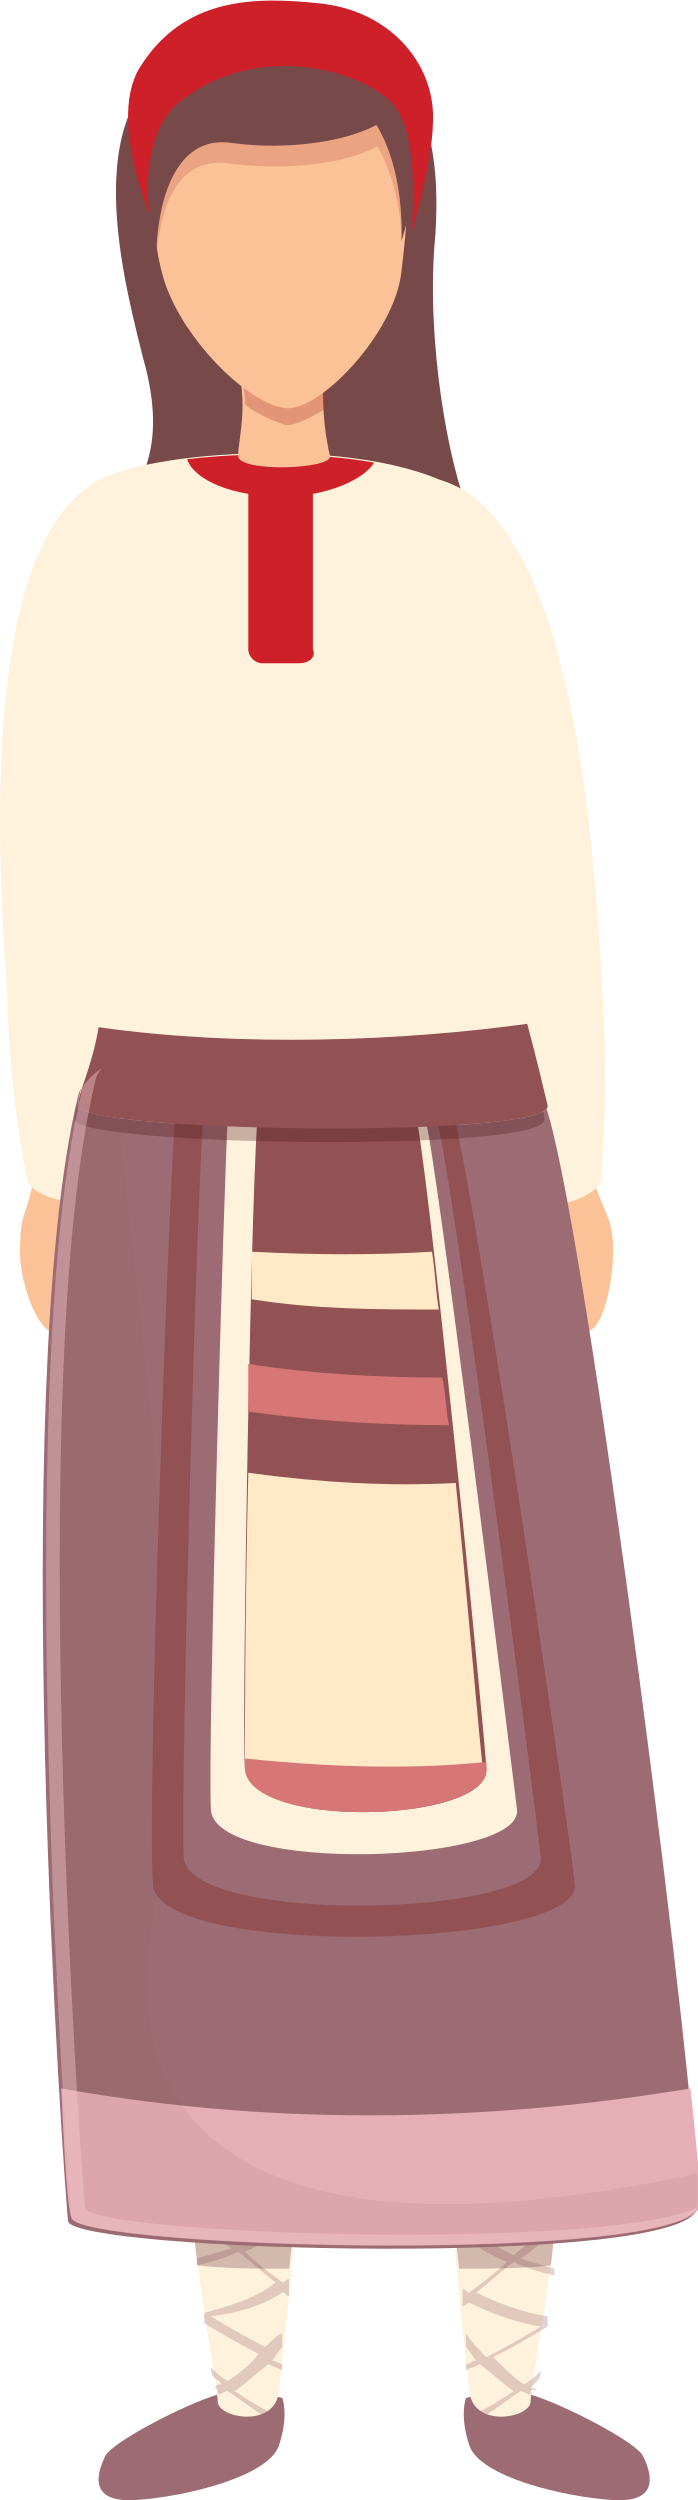
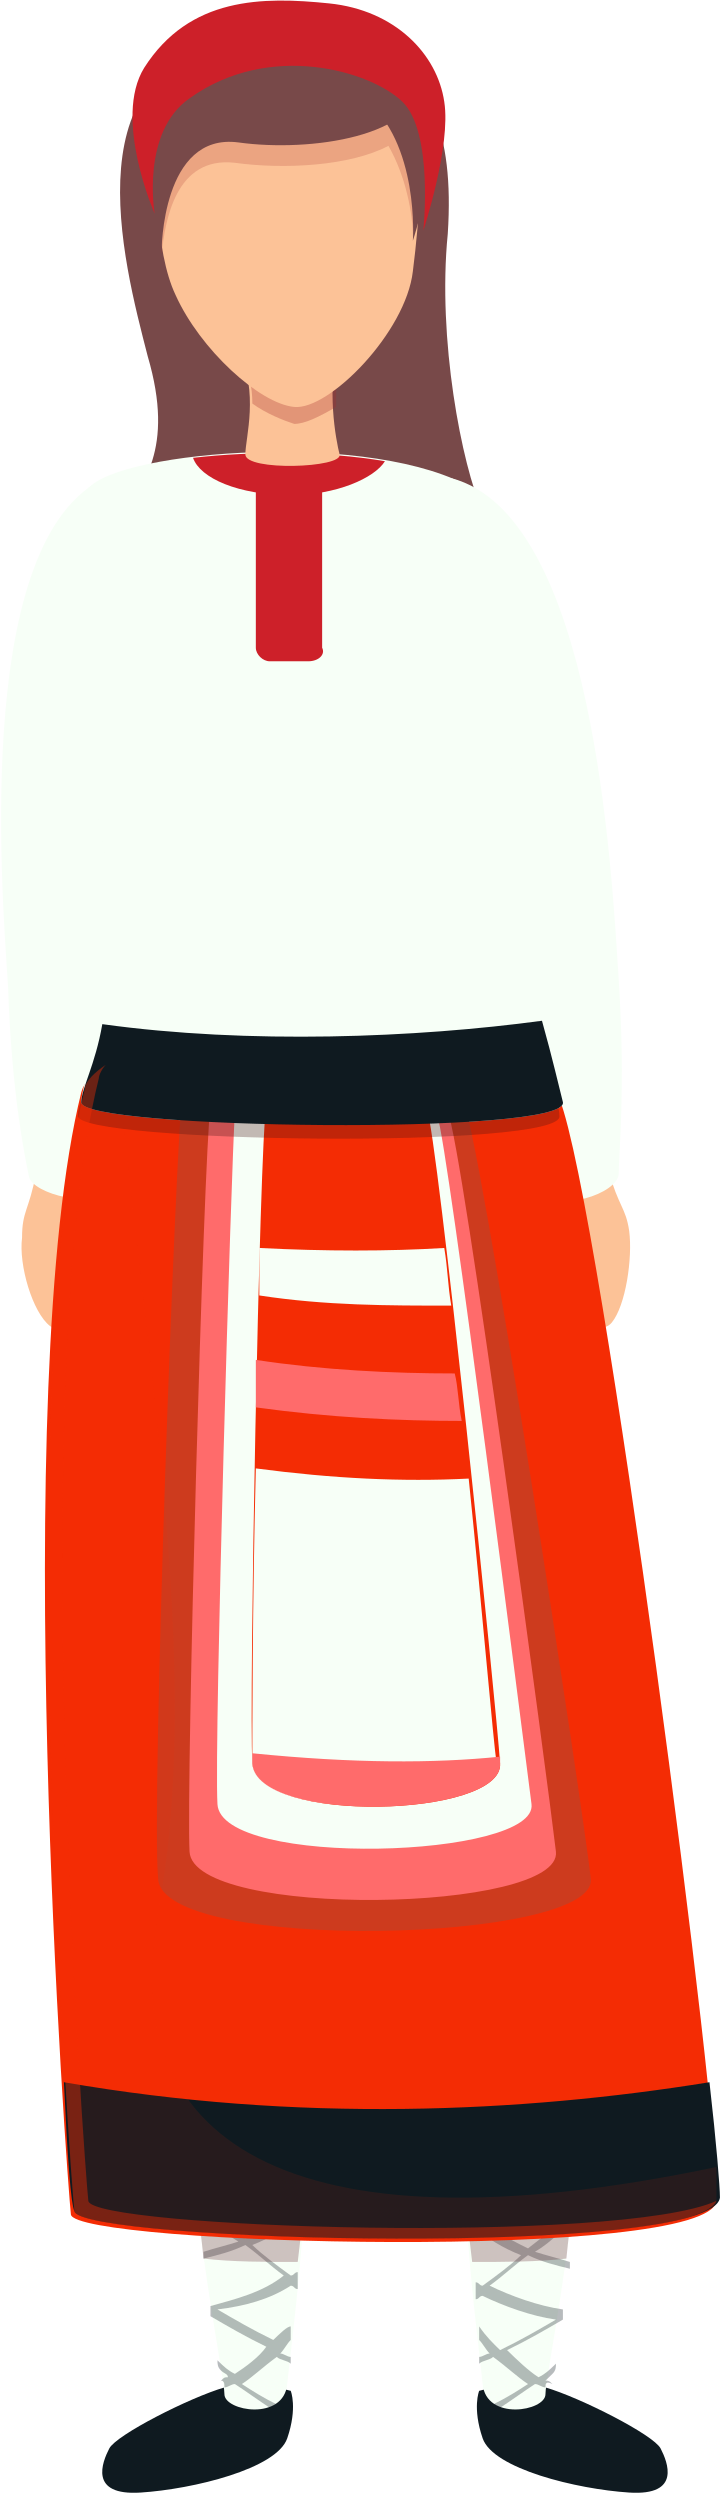
- <svg xmlns="http://www.w3.org/2000/svg" version="1.1" id="Layer_1" x="0px" y="0px" viewBox="0 0 20.5 73.5" style="enable-background:new 0 0 20.5 73.5;" xml:space="preserve">
-   <style type="text/css">
- 	.st0{fill:#784949;}
- 	.st1{fill:#FCC297;}
- 	.st2{fill:#FFF2DC;}
- 	.st3{fill:#9C6B73;}
- 	.st4{opacity:0.3;fill:#9C6B73;enable-background:new    ;}
- 	.st5{opacity:0.3;fill:#6A323B;enable-background:new    ;}
- 	.st6{fill:#E6AEB7;}
- 	.st7{fill:#925152;}
- 	.st8{fill:#FFE9C7;}
- 	.st9{fill:#D67676;}
- 	.st10{opacity:0.1;fill:#925152;enable-background:new    ;}
- 	.st11{opacity:0.3;fill:#451313;enable-background:new    ;}
- 	.st12{opacity:0.4;fill:#FACCD5;enable-background:new    ;}
- 	.st13{fill:#CD2029;}
- 	.st14{opacity:0.3;fill:#A42B2A;enable-background:new    ;}
- 	.st15{opacity:0.2;fill:#A42B2A;enable-background:new    ;}
- </style>
-   <g>
-     <path class="st0" d="M7.1,1.2c-5.2,0.4-3.6,6.5-2.9,9.3C5,13.3,4,14.3,3.5,15.2s10.9,1.3,10.3-0.1s-1.3-5.1-1-8.2   c0.2-3.1-0.6-4.6-1.9-5.2C9.7,1.3,8.4,1.1,7.1,1.2z" />
-     <g>
-       <path class="st1" d="M1,34.6c-0.2,1.1-0.4,1.1-0.4,1.9c-0.1,0.8,0.3,2.2,0.8,2.6c0.5,0.4,1.5-0.4,1.3-2.2C2.5,35,1.1,33.7,1,34.6z    " />
-       <path class="st2" d="M3.2,14c-4,1.5-3.2,12-3,15.1c0.1,3.2,0.5,5.1,0.6,5.6s1.9,1,2.3,0.3C4.4,32.4,3.2,14,3.2,14z" />
-       <path class="st1" d="M17.4,34.5c0.3,1.1,0.5,1.1,0.6,1.8c0.1,0.8-0.1,2.2-0.5,2.7S16,38.7,16,36.9S17.2,33.6,17.4,34.5z" />
-       <path class="st2" d="M12.9,14.1c4.1,1.1,4.6,11.6,4.8,14.8s0,5.1,0,5.7c0,0.6-1.8,1.2-2.3,0.5C13.8,32.6,12.9,14.1,12.9,14.1z" />
-       <g>
-         <g>
-           <path class="st3" d="M8.3,70.5c0,0-1-0.3-1.8-0.1H6.4c-1,0.3-3.1,1.4-3.3,1.8S2.5,73.6,4,73.5s3.9-0.7,4.2-1.6      C8.5,71,8.3,70.5,8.3,70.5z" />
-           <path class="st2" d="M5.5,63.2c0.1,3,0.9,6.9,0.9,7.4s1.7,0.8,1.8-0.3c0.1-1.1,0.7-5.4,0.5-8.6S5.4,60.3,5.5,63.2z" />
-           <path class="st4" d="M6.4,70.4c0.1,0,0.2-0.1,0.3-0.1c0.3,0.2,0.7,0.5,1,0.7c0.1,0,0.1-0.1,0.2-0.1c-0.4-0.2-0.7-0.4-1-0.6      c0.3-0.2,0.6-0.5,1-0.8c0.1,0.1,0.3,0.1,0.4,0.2c0-0.1,0-0.1,0-0.2c-0.1,0-0.2-0.1-0.3-0.1c0.1-0.1,0.2-0.3,0.3-0.4      c0-0.1,0-0.3,0-0.4c-0.1,0-0.3,0.2-0.5,0.4c-0.6-0.3-1.1-0.6-1.6-0.9C7,68,7.7,67.8,8.3,67.4c0.1,0,0.1,0.1,0.2,0.1      c0-0.2,0-0.3,0-0.5c-0.1,0-0.1,0.1-0.2,0.1c-0.4-0.3-0.8-0.6-1.1-0.9c0.5-0.2,1-0.5,1.4-0.9c0-0.1,0-0.2,0-0.3      c-0.5,0.4-1,0.7-1.6,1c-0.5-0.4-1-0.8-1.4-1.2c0,0.1,0,0.2,0,0.3c0.4,0.3,0.7,0.7,1.2,1c-0.3,0.1-0.7,0.2-1,0.3      c0,0.1,0,0.2,0,0.2c0.4-0.1,0.8-0.2,1.2-0.4c0.4,0.3,0.7,0.6,1.1,0.9C7.5,67.6,6.7,67.8,6,68c0,0.1,0,0.2,0,0.3      c0.5,0.3,1,0.6,1.6,0.9C7.4,69.5,7,69.8,6.7,70c-0.2-0.1-0.3-0.2-0.5-0.4c0,0.1,0,0.2,0.1,0.3C6.4,70,6.5,70,6.5,70.1      c-0.1,0-0.1,0-0.2,0.1C6.4,70.2,6.4,70.3,6.4,70.4z" />
-           <path class="st5" d="M8.7,61.7c-0.2-3.2-3.3-1.4-3.2,1.5c0,1.1,0.2,2.3,0.3,3.4c0.8,0.1,1.8,0.1,2.7,0.1      C8.7,65.1,8.8,63.3,8.7,61.7z" />
-         </g>
-         <g>
-           <path class="st3" d="M13.7,70.5c0,0,1-0.3,1.8-0.1h0.1c1,0.3,3.1,1.4,3.3,1.8c0.2,0.4,0.6,1.4-0.9,1.3s-3.9-0.7-4.2-1.6      C13.5,71,13.7,70.5,13.7,70.5z" />
-           <path class="st2" d="M16.5,63.2c-0.1,3-0.9,6.9-0.9,7.4s-1.7,0.8-1.8-0.3c-0.1-1.1-0.7-5.4-0.5-8.6      C13.4,58.5,16.6,60.3,16.5,63.2z" />
-           <path class="st4" d="M15.6,70.4c-0.1,0-0.2-0.1-0.3-0.1c-0.3,0.2-0.7,0.5-1,0.7c-0.1,0-0.1-0.1-0.2-0.1c0.4-0.2,0.7-0.4,1-0.6      c-0.3-0.2-0.6-0.5-1-0.8c-0.1,0.1-0.3,0.1-0.4,0.2c0-0.1,0-0.1,0-0.2c0.1,0,0.2-0.1,0.3-0.1c-0.1-0.1-0.2-0.3-0.3-0.4      c0-0.1,0-0.3,0-0.4c0.2,0.3,0.4,0.5,0.6,0.7c0.6-0.3,1.1-0.6,1.6-0.9c-0.7-0.1-1.5-0.4-2.1-0.7c-0.1,0-0.1,0.1-0.2,0.1      c0-0.2,0-0.3,0-0.5c0.1,0,0.1,0.1,0.2,0.1c0.4-0.3,0.8-0.6,1.1-0.9c-0.5-0.2-1-0.5-1.4-0.9c0-0.1,0-0.2,0-0.3      c0.5,0.4,1,0.7,1.6,1c0.5-0.4,1-0.8,1.4-1.2c0,0.1,0,0.2,0,0.3c-0.4,0.3-0.7,0.7-1.2,1c0.3,0.1,0.7,0.2,1,0.3c0,0.1,0,0.2,0,0.2      c-0.4-0.1-0.8-0.2-1.2-0.4c-0.4,0.3-0.7,0.6-1.1,0.9c0.6,0.3,1.4,0.6,2.1,0.7c0,0.1,0,0.2,0,0.3c-0.5,0.3-1,0.6-1.6,0.9      c0.3,0.3,0.6,0.6,0.9,0.8c0.2-0.1,0.3-0.2,0.5-0.4c0,0.1,0,0.2-0.1,0.3c-0.1,0.1-0.1,0.1-0.2,0.2c0.1,0,0.1,0,0.2,0.1      C15.6,70.2,15.6,70.3,15.6,70.4z" />
-           <path class="st5" d="M13.3,61.7c0.2-3.2,3.3-1.4,3.2,1.5c0,1.1-0.2,2.3-0.3,3.4c-0.8,0.1-1.8,0.1-2.7,0.1      C13.3,65.1,13.2,63.3,13.3,61.7z" />
-         </g>
-         <path class="st3" d="M2.3,32.2C0.2,40.9,1.9,64.4,2,65.3c0.1,0.9,18.3,1.4,18.5-0.4c0.2-1.7-3.3-29.4-4.5-32.5     C14.9,29.2,2.9,29.9,2.3,32.2z" />
-         <path class="st2" d="M2.6,14.3c-2.4,2,0.1,8.7,0.4,11c0.5,4.2-0.7,6.4-0.7,7.2c-0.1,0.8,14,1,13.8,0c-0.2-1-1.4-4.7-1.5-8.7     c-0.1-2.7,1.6-7.3-0.8-9.2C11.3,12.7,3.9,13.2,2.6,14.3z" />
-         <path class="st6" d="M1.8,61.4C1.9,63.6,2,65,2.1,65.2c0.1,0.9,18.3,1.4,18.5-0.4c0-0.3-0.1-1.6-0.3-3.4     C14.9,62.3,8.5,62.6,1.8,61.4z" />
-         <path class="st7" d="M5.2,32.1C5,33.8,4.3,53.2,4.5,55.4c0.1,2.2,12.6,1.9,12.4,0s-3.2-22.2-3.7-23.1     C12.8,31.4,5.2,31.7,5.2,32.1z" />
-         <path class="st3" d="M6,32.6c-0.2,1.6-0.7,20-0.6,22s10.7,1.8,10.5,0c-0.2-1.8-2.7-21-3.1-21.8C12.4,31.9,6.1,32.2,6,32.6z" />
-         <path class="st2" d="M6.7,32.8c-0.1,1.5-0.6,18.5-0.5,20.4c0.1,1.9,9.2,1.6,9,0s-2.4-19.5-2.7-20.3C12.2,32.2,6.7,32.4,6.7,32.8z     " />
-         <path class="st7" d="M7.6,32.5C7.4,34,7.1,50.2,7.2,52s7.2,1.6,7.1,0s-1.8-18.6-2.1-19.3C11.9,31.9,7.6,32.2,7.6,32.5z" />
-         <path class="st8" d="M14.2,52c-0.1-0.7-0.4-4.4-0.8-8.4c-1.9,0.1-3.9,0-6.1-0.3c-0.1,4-0.1,7.9-0.1,8.7     C7.2,53.8,14.3,53.5,14.2,52z" />
-         <path class="st9" d="M7.2,51.7c0,0.1,0,0.2,0,0.3c0.1,1.8,7.2,1.6,7.1,0c0,0,0-0.1,0-0.2C12.4,52,10.1,52,7.2,51.7z" />
-         <path class="st10" d="M20.5,64.9c0-0.1,0-0.5,0-1C8,66.6,3.3,63,4.5,56.4c1.2-6.7-0.1-14.6-1.2-25.1c-0.5,0.3-0.8,0.6-0.9,0.9     C0.3,40.9,2,64.4,2.1,65.3C2.2,66.1,20.4,66.6,20.5,64.9z" />
-         <path class="st11" d="M13.6,30.7c-2.7,0.3-5.9,0.4-9,0.1c-1,0.3-1.8,0.6-2.1,1c-0.1,0.5-0.3,0.8-0.3,1.1c-0.1,0.8,14,1,13.8,0     c0-0.2-0.1-0.5-0.2-0.8C15.5,31.5,14.7,31,13.6,30.7z" />
-         <path class="st7" d="M2.9,30.2c-0.2,1.2-0.6,1.9-0.6,2.3c-0.1,0.8,14,1,13.8,0c-0.1-0.4-0.3-1.3-0.6-2.4     C11.9,30.6,7.1,30.8,2.9,30.2z" />
-         <path class="st9" d="M7.3,41.5c2.1,0.3,4.1,0.4,5.9,0.4c-0.1-0.5-0.1-1-0.2-1.4c-1.8,0-3.8-0.1-5.7-0.4C7.3,40.5,7.3,41,7.3,41.5     z" />
-         <path class="st8" d="M7.4,36.8c0,0.4,0,0.9,0,1.4c1.9,0.3,3.7,0.3,5.5,0.3c-0.1-0.6-0.1-1.1-0.2-1.7C11.1,36.9,9.3,36.9,7.4,36.8     z" />
-         <path class="st12" d="M2.5,64.9C2.4,64,0.7,40.5,2.8,31.8c0-0.1,0.1-0.3,0.2-0.4c-0.3,0.2-0.6,0.5-0.6,0.7     C0.3,40.8,2,64.3,2.1,65.2c0.1,0.9,17.7,1.4,18.4-0.3C17.7,66.2,2.6,65.7,2.5,64.9z" />
-       </g>
-     </g>
-     <path class="st13" d="M11,13.6c-1.7-0.3-3.8-0.3-5.5-0.1c0.2,0.6,1.3,1.1,2.8,1.1C9.6,14.6,10.7,14.1,11,13.6z" />
-     <g>
-       <g>
-         <path class="st1" d="M6.8,10.3C7.4,11.6,7,12.9,7,13.4s2.8,0.4,2.7,0s-0.4-2,0-3.3C10.2,8.8,6.4,9.6,6.8,10.3z" />
-         <path class="st14" d="M6.8,10.3c0.3,0.6,0.4,1.1,0.4,1.6c0.4,0.3,0.9,0.5,1.2,0.6c0.3,0,0.7-0.2,1.2-0.5c0-0.6,0-1.2,0.2-1.9     C10.2,8.8,6.4,9.6,6.8,10.3z" />
-         <path class="st1" d="M4.4,2.9c0,2.1,0,4.5,0.6,5.8c0.7,1.6,2.4,3.2,3.4,3.3s3.2-2.2,3.4-4C12,6.4,12.1,4.5,12,3.2     C11.8,1.8,4.4,1.5,4.4,2.9z" />
-       </g>
-       <path class="st15" d="M11.8,7c0.1-1.4,0.2-2.8,0.1-3.9C11.8,2,6.4,1.6,4.8,2.4c0,0-0.1,0.1-0.2,0.2C4.5,2.7,4.5,2.9,4.4,3    c0,1.6,0,3.2,0.2,4.5c0.1-1,0.4-2.9,2.1-2.7C8.1,5,10,4.9,11.1,4.3C11.6,5.2,11.8,6.3,11.8,7z" />
-       <path class="st0" d="M12,2.4C12,4,8.9,4.5,6.8,4.2C4.6,3.9,4.6,7.4,4.6,7.4s-1-4,0-5.4S12,1,12,2.4z" />
-       <path class="st0" d="M10.4,2.9c1.6,1.3,1.4,4.2,1.4,4.2s1.2-3.7,0-4.9C10.7,0.9,9.4,2.1,10.4,2.9z" />
-       <path class="st13" d="M4.4,6.3c0,0-1.2-2.8-0.3-4.3c1.3-2.1,3.4-2.1,5.3-1.9s3.1,1.5,3.3,2.9c0.2,1.3-0.6,3.8-0.6,3.8    s0.3-2.9-0.6-3.8c-0.9-0.9-3.8-1.8-6.1-0.1C4,3.9,4.4,6.3,4.4,6.3z" />
-     </g>
-     <path class="st13" d="M8.8,19.5H7.7c-0.2,0-0.4-0.2-0.4-0.4v-4.6c0-0.2,0.2-0.4,0.4-0.4h1.1c0.2,0,0.4,0.2,0.4,0.4v4.6   C9.3,19.3,9.1,19.5,8.8,19.5z" />
-   </g>
+ <svg xmlns="http://www.w3.org/2000/svg" width="97" height="336" viewBox="0 0 97 336" fill="none">
+   <path d="M33.446 5.469C9.059 7.292 16.563 35.095 19.846 47.857C23.598 60.619 18.908 65.177 16.563 69.279C14.218 73.381 67.682 75.204 64.868 68.823C62.054 62.442 58.771 45.578 60.178 31.449C61.116 17.32 57.364 10.483 51.267 7.748C45.64 5.925 39.543 5.014 33.446 5.469Z" fill="#784949" />
+   <path d="M4.839 157.701C3.901 162.714 2.963 162.714 2.963 166.361C2.494 170.007 4.37 176.388 6.714 178.211C9.059 180.034 13.749 176.388 12.811 168.184C11.873 159.524 5.308 153.599 4.839 157.701Z" fill="#FCC297" />
+   <path d="M15.156 63.809C-3.603 70.646 0.149 118.503 1.087 132.633C1.556 147.218 3.432 155.878 3.901 158.156C4.37 160.435 12.811 162.714 14.687 159.524C20.784 147.673 15.156 63.809 15.156 63.809Z" fill="#F7FFF7" />
+   <path d="M81.751 157.245C83.158 162.258 84.096 162.258 84.565 165.449C85.034 169.095 84.096 175.476 82.22 177.755C80.344 180.034 75.186 176.388 75.186 168.184C75.186 159.98 80.813 153.143 81.751 157.245Z" fill="#FCC297" />
+   <path d="M60.647 64.265C79.875 69.279 82.22 117.136 83.158 131.721C84.096 146.306 83.158 154.966 83.158 157.701C83.158 160.435 74.716 163.17 72.372 159.98C64.868 148.585 60.647 64.265 60.647 64.265Z" fill="#F7FFF7" />
+   <path d="M39.074 321.327C39.074 321.327 34.384 319.959 30.632 320.871H30.163C25.474 322.238 15.625 327.252 14.687 329.075C13.749 330.898 11.873 335.456 18.908 335C25.943 334.544 37.198 331.81 38.605 327.708C40.012 323.606 39.074 321.327 39.074 321.327Z" fill="#0F1A20" />
+   <path d="M25.943 288.054C26.412 301.728 30.163 319.503 30.163 321.782C30.163 324.061 38.136 325.429 38.605 320.415C39.074 315.401 41.888 295.803 40.95 281.218C40.012 266.633 25.474 274.837 25.943 288.054Z" fill="#F7FFF7" />
+   <path opacity="0.3" d="M30.163 320.871C30.632 320.871 31.101 320.415 31.57 320.415C32.977 321.327 34.853 322.694 36.26 323.605C36.729 323.605 36.729 323.15 37.198 323.15C35.322 322.238 33.915 321.327 32.508 320.415C33.915 319.503 35.322 318.136 37.198 316.769C37.667 317.224 38.605 317.224 39.074 317.68C39.074 317.224 39.074 317.224 39.074 316.769C38.605 316.769 38.136 316.313 37.667 316.313C38.136 315.857 38.605 314.946 39.074 314.49C39.074 314.034 39.074 313.122 39.074 312.667C38.605 312.667 37.667 313.578 36.729 314.49C33.915 313.122 31.57 311.755 29.226 310.388C32.977 309.932 36.26 309.02 39.074 307.197C39.543 307.197 39.543 307.653 40.012 307.653C40.012 306.741 40.012 306.286 40.012 305.374C39.543 305.374 39.543 305.83 39.074 305.83C37.198 304.463 35.322 303.095 33.915 301.728C36.26 300.816 38.605 299.449 40.481 297.626C40.481 297.17 40.481 296.714 40.481 296.259C38.136 298.082 35.791 299.449 32.977 300.816C30.632 298.993 28.288 297.17 26.412 295.347C26.412 295.803 26.412 296.258 26.412 296.714C28.288 298.082 29.695 299.905 32.039 301.272C30.632 301.728 28.756 302.184 27.35 302.639C27.35 303.095 27.35 303.551 27.35 303.551C29.226 303.095 31.101 302.639 32.977 301.728C34.853 303.095 36.26 304.463 38.136 305.83C35.322 308.109 31.57 309.02 28.288 309.932C28.288 310.388 28.288 310.844 28.288 311.299C30.632 312.667 32.977 314.034 35.791 315.401C34.853 316.769 32.977 318.136 31.57 319.048C30.632 318.592 30.163 318.136 29.226 317.224C29.226 317.68 29.226 318.136 29.695 318.592C30.163 319.048 30.632 319.048 30.632 319.503C30.163 319.503 30.163 319.503 29.695 319.959C30.163 319.959 30.163 320.415 30.163 320.871Z" fill="#0F1A20" />
+   <path opacity="0.3" d="M40.95 281.218C40.012 266.633 25.474 274.837 25.943 288.054C25.943 293.068 26.881 298.537 27.35 303.551C31.101 304.007 35.791 304.007 40.012 304.007C40.95 296.714 41.419 288.51 40.95 281.218Z" fill="#6A323B" />
+   <path d="M64.399 321.327C64.399 321.327 69.089 319.959 72.841 320.871H73.31C77.999 322.238 87.848 327.252 88.786 329.075C89.724 330.898 91.6 335.456 84.565 335C77.53 334.544 66.275 331.81 64.868 327.708C63.461 323.606 64.399 321.327 64.399 321.327Z" fill="#0F1A20" />
+   <path d="M77.531 288.054C77.061 301.728 73.31 319.503 73.31 321.782C73.31 324.061 65.337 325.429 64.868 320.415C64.399 315.401 61.585 295.803 62.523 281.218C62.992 266.633 77.999 274.837 77.531 288.054Z" fill="#F7FFF7" />
+   <path opacity="0.3" d="M73.31 320.871C72.841 320.871 72.372 320.415 71.903 320.415C70.496 321.327 68.62 322.694 67.213 323.605C66.744 323.605 66.744 323.15 66.275 323.15C68.151 322.238 69.558 321.327 70.965 320.415C69.558 319.503 68.151 318.136 66.275 316.769C65.806 317.225 64.868 317.224 64.399 317.68C64.399 317.224 64.399 317.225 64.399 316.769C64.868 316.769 65.337 316.313 65.806 316.313C65.337 315.857 64.868 314.946 64.399 314.49C64.399 314.034 64.399 313.122 64.399 312.667C65.337 314.034 66.275 314.946 67.213 315.857C70.027 314.49 72.372 313.122 74.717 311.755C71.434 311.299 67.682 309.932 64.868 308.565C64.399 308.565 64.399 309.02 63.93 309.02C63.93 308.109 63.93 307.653 63.93 306.742C64.399 306.742 64.399 307.197 64.868 307.197C66.744 305.83 68.62 304.463 70.027 303.095C67.682 302.184 65.337 300.816 63.461 298.993C63.461 298.537 63.461 298.082 63.461 297.626C65.806 299.449 68.151 300.816 70.965 302.184C73.31 300.361 75.654 298.537 77.531 296.714C77.531 297.17 77.531 297.626 77.531 298.082C75.654 299.449 74.248 301.272 71.903 302.639C73.31 303.095 75.186 303.551 76.593 304.007C76.593 304.463 76.593 304.918 76.593 304.918C74.717 304.463 72.841 304.007 70.965 303.095C69.089 304.463 67.682 305.83 65.806 307.197C68.62 308.565 72.372 309.932 75.654 310.388C75.654 310.844 75.654 311.299 75.654 311.755C73.31 313.122 70.965 314.49 68.151 315.857C69.558 317.225 70.965 318.592 72.372 319.503C73.31 319.048 73.779 318.592 74.717 317.68C74.717 318.136 74.717 318.592 74.248 319.048C73.779 319.503 73.779 319.503 73.31 319.959C73.779 319.959 73.779 319.959 74.248 320.415C73.31 319.959 73.31 320.415 73.31 320.871Z" fill="#0F1A20" />
+   <path opacity="0.3" d="M62.523 281.218C63.461 266.633 77.999 274.837 77.531 288.054C77.531 293.068 76.593 298.537 76.124 303.551C72.372 304.007 67.682 304.007 63.461 304.007C62.523 296.714 62.054 288.51 62.523 281.218Z" fill="#6A323B" />
+   <path d="M10.935 146.762C1.087 186.415 9.059 293.524 9.528 297.626C9.997 301.728 95.352 304.007 96.29 295.803C97.228 288.054 80.813 161.803 75.186 147.673C70.027 133.088 13.749 136.279 10.935 146.762Z" fill="#F42C04" />
+   <path d="M12.342 65.177C1.087 74.293 12.811 104.83 14.218 115.313C16.563 134.456 10.935 144.483 10.935 148.129C10.466 151.776 76.593 152.687 75.654 148.129C74.716 143.571 69.089 126.708 68.62 108.476C68.151 96.17 76.124 75.204 64.868 66.544C53.144 57.884 18.439 60.163 12.342 65.177Z" fill="#F7FFF7" />
+   <path d="M8.59 279.85C9.059 289.878 9.528 296.259 9.997 297.17C10.466 301.272 95.821 303.551 96.759 295.347C96.759 293.98 96.29 288.054 95.352 279.85C70.027 283.952 40.012 285.32 8.59 279.85Z" fill="#0F1A20" />
+   <path d="M24.536 146.306C23.598 154.054 20.315 242.476 21.253 252.503C21.722 262.531 80.344 261.163 79.406 252.503C78.468 243.844 64.399 151.32 62.054 147.218C60.178 143.116 24.536 144.483 24.536 146.306Z" fill="#CD3B1E" />
+   <path d="M28.287 148.585C27.349 155.878 25.005 239.741 25.474 248.857C25.942 257.973 75.654 257.061 74.716 248.857C73.778 240.653 62.054 153.143 60.178 149.497C58.302 145.395 28.756 146.762 28.287 148.585Z" fill="#FF6B6B" />
+   <path d="M31.57 149.497C31.101 156.333 28.756 233.816 29.226 242.476C29.695 251.136 72.372 249.769 71.434 242.476C70.496 235.184 60.178 153.599 58.771 149.952C57.364 146.762 31.57 147.674 31.57 149.497Z" fill="#F7FFF7" />
+   <path d="M35.791 148.129C34.853 154.966 33.446 228.803 33.915 237.007C34.384 245.211 67.682 244.299 67.213 237.007C66.744 229.714 58.771 152.231 57.364 149.041C55.957 145.395 35.791 146.762 35.791 148.129Z" fill="#F42C04" />
+   <path d="M66.744 237.007C66.275 233.816 64.868 216.952 62.992 198.721C54.081 199.177 44.702 198.721 34.384 197.354C33.915 215.585 33.915 233.361 33.915 237.007C33.915 245.211 67.213 243.844 66.744 237.007Z" fill="#F7FFF7" />
+   <path d="M33.915 235.639C33.915 236.095 33.915 236.551 33.915 237.007C34.384 245.211 67.682 244.299 67.213 237.007C67.213 237.007 67.213 236.551 67.213 236.095C58.302 237.007 47.516 237.007 33.915 235.639Z" fill="#FF6B6B" />
+   <path opacity="0.1" d="M96.29 295.803C96.29 295.347 96.29 293.524 96.29 291.245C37.667 303.551 15.625 287.143 21.253 257.061C26.881 226.524 20.784 190.517 15.625 142.66C13.28 144.027 11.873 145.395 11.404 146.762C1.556 186.415 9.528 293.524 9.997 297.626C10.466 301.272 95.821 303.551 96.29 295.803Z" fill="#F42C04" />
+   <path opacity="0.3" d="M63.93 139.925C51.267 141.293 36.26 141.748 21.722 140.381C17.032 141.748 13.28 143.116 11.873 144.939C11.404 147.218 10.466 148.585 10.466 149.952C9.997 153.599 76.124 154.51 75.186 149.952C75.186 149.041 74.716 147.673 74.248 146.306C72.841 143.571 69.089 141.293 63.93 139.925Z" fill="#451313" />
+   <path d="M13.749 137.646C12.811 143.116 10.935 146.306 10.935 148.129C10.466 151.776 76.593 152.687 75.654 148.129C75.186 146.306 74.248 142.204 72.841 137.19C55.957 139.469 33.446 140.381 13.749 137.646Z" fill="#0F1A20" />
+   <path d="M34.384 189.15C44.233 190.517 53.612 190.973 62.054 190.973C61.585 188.694 61.585 186.415 61.116 184.592C52.675 184.592 43.295 184.136 34.384 182.769C34.384 184.592 34.384 186.871 34.384 189.15Z" fill="#FF6B6B" />
+   <path d="M34.853 167.728C34.853 169.551 34.853 171.83 34.853 174.109C43.764 175.476 52.206 175.476 60.647 175.476C60.178 172.742 60.178 170.463 59.709 167.728C52.206 168.184 43.764 168.184 34.853 167.728Z" fill="#F7FFF7" />
+   <path opacity="0.4" d="M11.873 295.803C11.404 291.701 3.432 184.592 13.28 144.939C13.28 144.483 13.749 143.571 14.218 143.116C12.811 144.027 11.404 145.395 11.404 146.306C1.556 185.959 9.528 293.068 9.997 297.17C10.466 301.272 93.007 303.551 96.29 295.803C83.158 301.728 12.342 299.449 11.873 295.803Z" fill="#F42C04" />
+   <path d="M51.736 61.986C43.764 60.619 33.915 60.619 25.943 61.531C26.881 64.265 32.039 66.544 39.074 66.544C45.171 66.544 50.33 64.265 51.736 61.986Z" fill="#CD2029" />
+   <path d="M32.039 46.946C34.853 52.871 32.977 58.796 32.977 61.075C32.977 63.354 46.109 62.898 45.64 61.075C45.171 59.252 43.764 51.959 45.64 46.034C47.985 40.109 30.163 43.755 32.039 46.946Z" fill="#FCC297" />
+   <path opacity="0.3" d="M32.039 46.946C33.446 49.68 33.915 51.959 33.915 54.238C35.791 55.605 38.136 56.517 39.543 56.973C40.95 56.973 42.826 56.061 45.171 54.694C45.171 51.959 45.171 49.224 46.109 46.034C47.985 40.109 30.163 43.755 32.039 46.946Z" fill="#A42B2A" />
+   <path d="M20.784 13.218C20.784 22.789 20.784 33.728 23.598 39.653C26.881 46.946 34.853 54.238 39.543 54.694C44.233 55.15 54.55 44.667 55.488 36.463C56.426 29.17 56.895 20.51 56.426 14.585C55.488 8.204 20.784 6.837 20.784 13.218Z" fill="#FCC297" />
+   <path opacity="0.2" d="M55.488 31.905C55.957 25.524 56.426 19.143 55.957 14.129C55.488 9.116 30.163 7.293 22.66 10.939C22.66 10.939 22.191 11.395 21.722 11.85C21.253 12.306 21.253 13.218 20.784 13.674C20.784 20.966 20.784 28.259 21.722 34.184C22.191 29.626 23.598 20.966 31.57 21.878C38.136 22.789 47.047 22.333 52.206 19.599C54.55 23.701 55.488 28.714 55.488 31.905Z" fill="#A42B2A" />
+   <path d="M56.426 10.939C56.426 18.231 41.888 20.51 32.039 19.143C21.722 17.776 21.722 33.728 21.722 33.728C21.722 33.728 17.032 15.497 21.722 9.116C26.412 2.735 56.426 4.558 56.426 10.939Z" fill="#784949" />
+   <path d="M48.923 13.218C56.426 19.143 55.488 32.361 55.488 32.361C55.488 32.361 61.116 15.497 55.488 10.027C50.33 4.102 44.233 9.571 48.923 13.218Z" fill="#784949" />
+   <path d="M20.784 28.714C20.784 28.714 15.156 15.952 19.377 9.116C25.474 -0.456 35.322 -0.456 44.233 0.456C53.143 1.367 58.771 7.293 59.709 13.674C60.647 19.599 56.895 30.993 56.895 30.993C56.895 30.993 58.302 17.776 54.081 13.674C49.861 9.571 36.26 5.469 25.474 13.218C18.908 17.776 20.784 28.714 20.784 28.714Z" fill="#CD2029" />
+   <path d="M41.419 88.878H36.26C35.322 88.878 34.384 87.966 34.384 87.054V66.088C34.384 65.177 35.322 64.265 36.26 64.265H41.419C42.357 64.265 43.295 65.177 43.295 66.088V87.054C43.764 87.966 42.826 88.878 41.419 88.878Z" fill="#CD2029" />
</svg>
